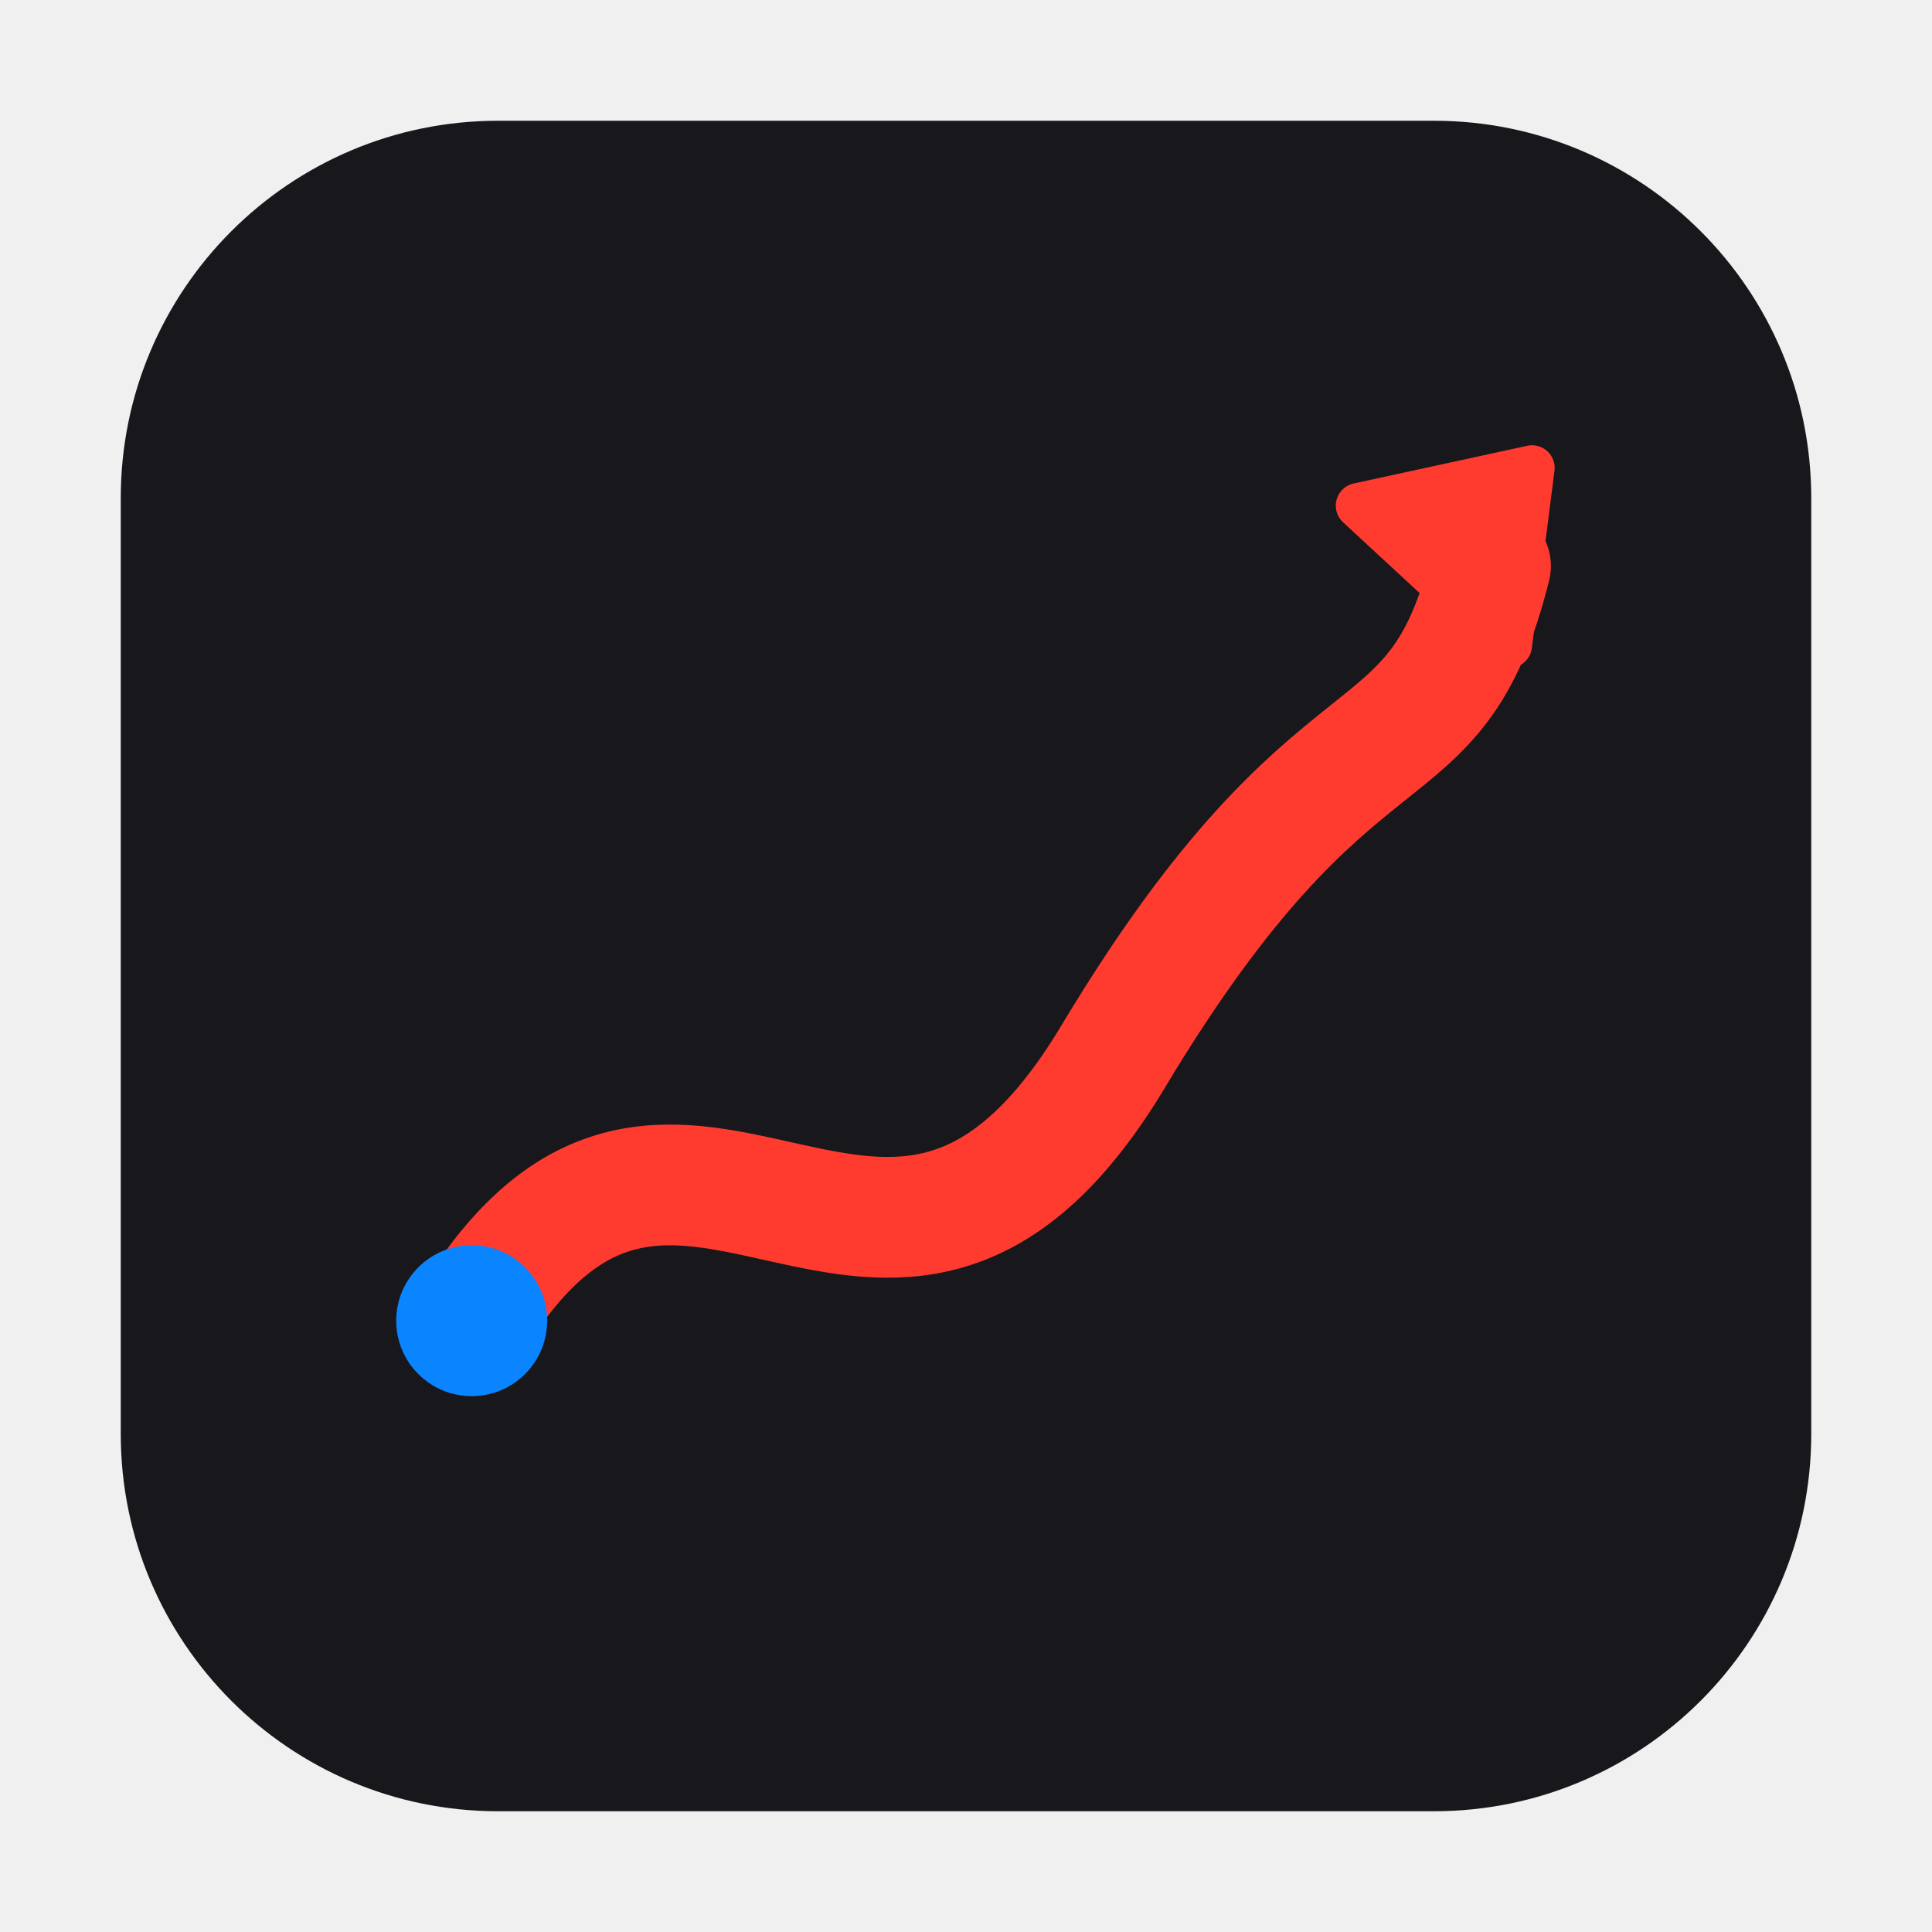
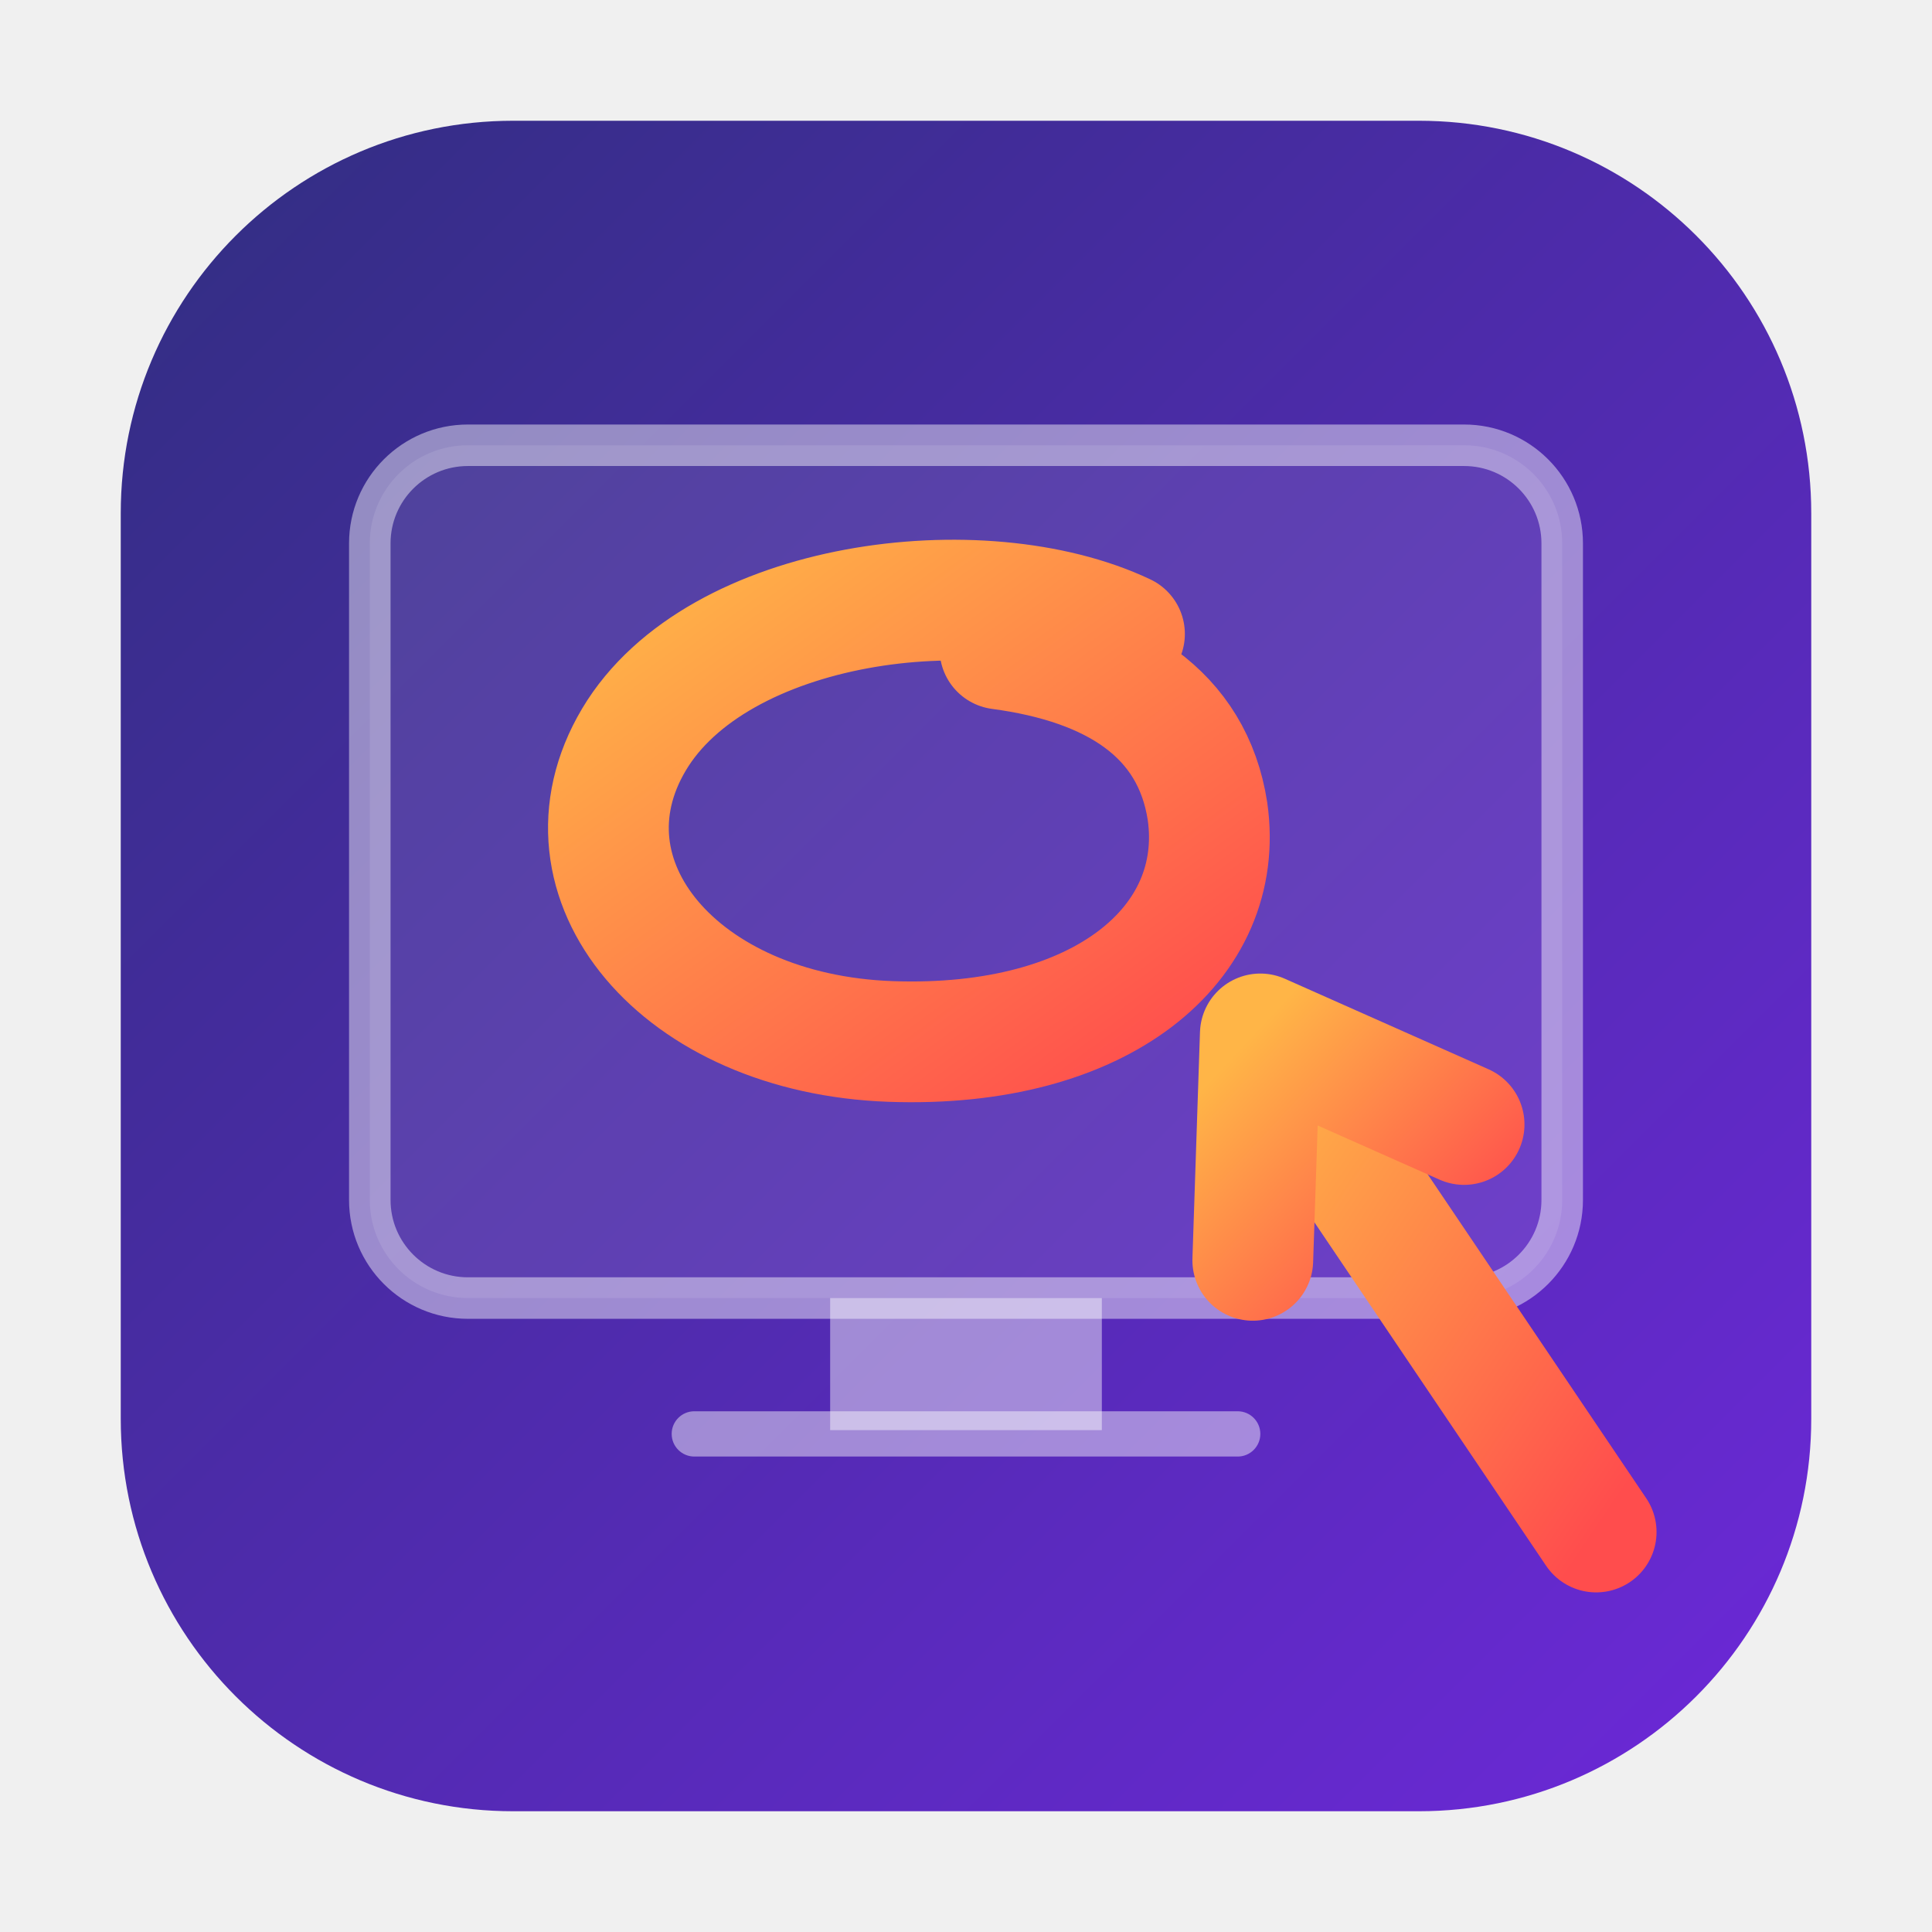
<svg xmlns="http://www.w3.org/2000/svg" viewBox="0 0 1024 1024">
-   <rect x="64" y="64" width="896" height="896" rx="200" fill="#18181c" />
-   <path d="M250 700 C 360 520, 470 760, 590 560 S 760 420, 790 300" fill="none" stroke="#ff3b30" stroke-width="64" stroke-linecap="round" />
-   <path d="M720 268 L 812 248 L 800 342 Z" fill="#ff3b30" stroke="#ff3b30" stroke-width="24" stroke-linejoin="round" />
-   <circle cx="250" cy="700" r="40" fill="#0a84ff" />
+   <defs>
+     <linearGradient id="bg" x1="0" y1="0" x2="1" y2="1">
+       <stop offset="0" stop-color="#312E81" />
+       <stop offset="1" stop-color="#6D28D9" />
+     </linearGradient>
+     <linearGradient id="ink" x1="0" y1="0" x2="1" y2="1">
+       <stop offset="0" stop-color="#FFB547" />
+       <stop offset="1" stop-color="#FF4D4D" />
+     </linearGradient>
+   </defs>
+   <rect x="64" y="64" width="896" height="896" rx="208" fill="url(#bg)" />
+   <rect x="196" y="236" width="632" height="452" rx="52" fill="#FFFFFF" fill-opacity="0.10" stroke="#FFFFFF" stroke-opacity="0.45" stroke-width="22" />
+   <rect x="440" y="688" width="144" height="70" fill="#FFFFFF" fill-opacity="0.45" />
+   <rect x="356" y="748" width="312" height="24" rx="12" fill="#FFFFFF" fill-opacity="0.45" />
+   <g fill="none" stroke="url(#ink)" stroke-width="64" stroke-linecap="round" stroke-linejoin="round">
+     <path d="M596 336 C 520 300, 380 318, 336 392 C 292 466, 360 548, 472 552 C 584 556, 650 500, 640 430 C 632 378, 590 352, 530 344" />
+     <path d="M846 812 L 676 560" />
+     <path d="M664 668 L 668 548 L 776 596" />
+   </g>
</svg>
